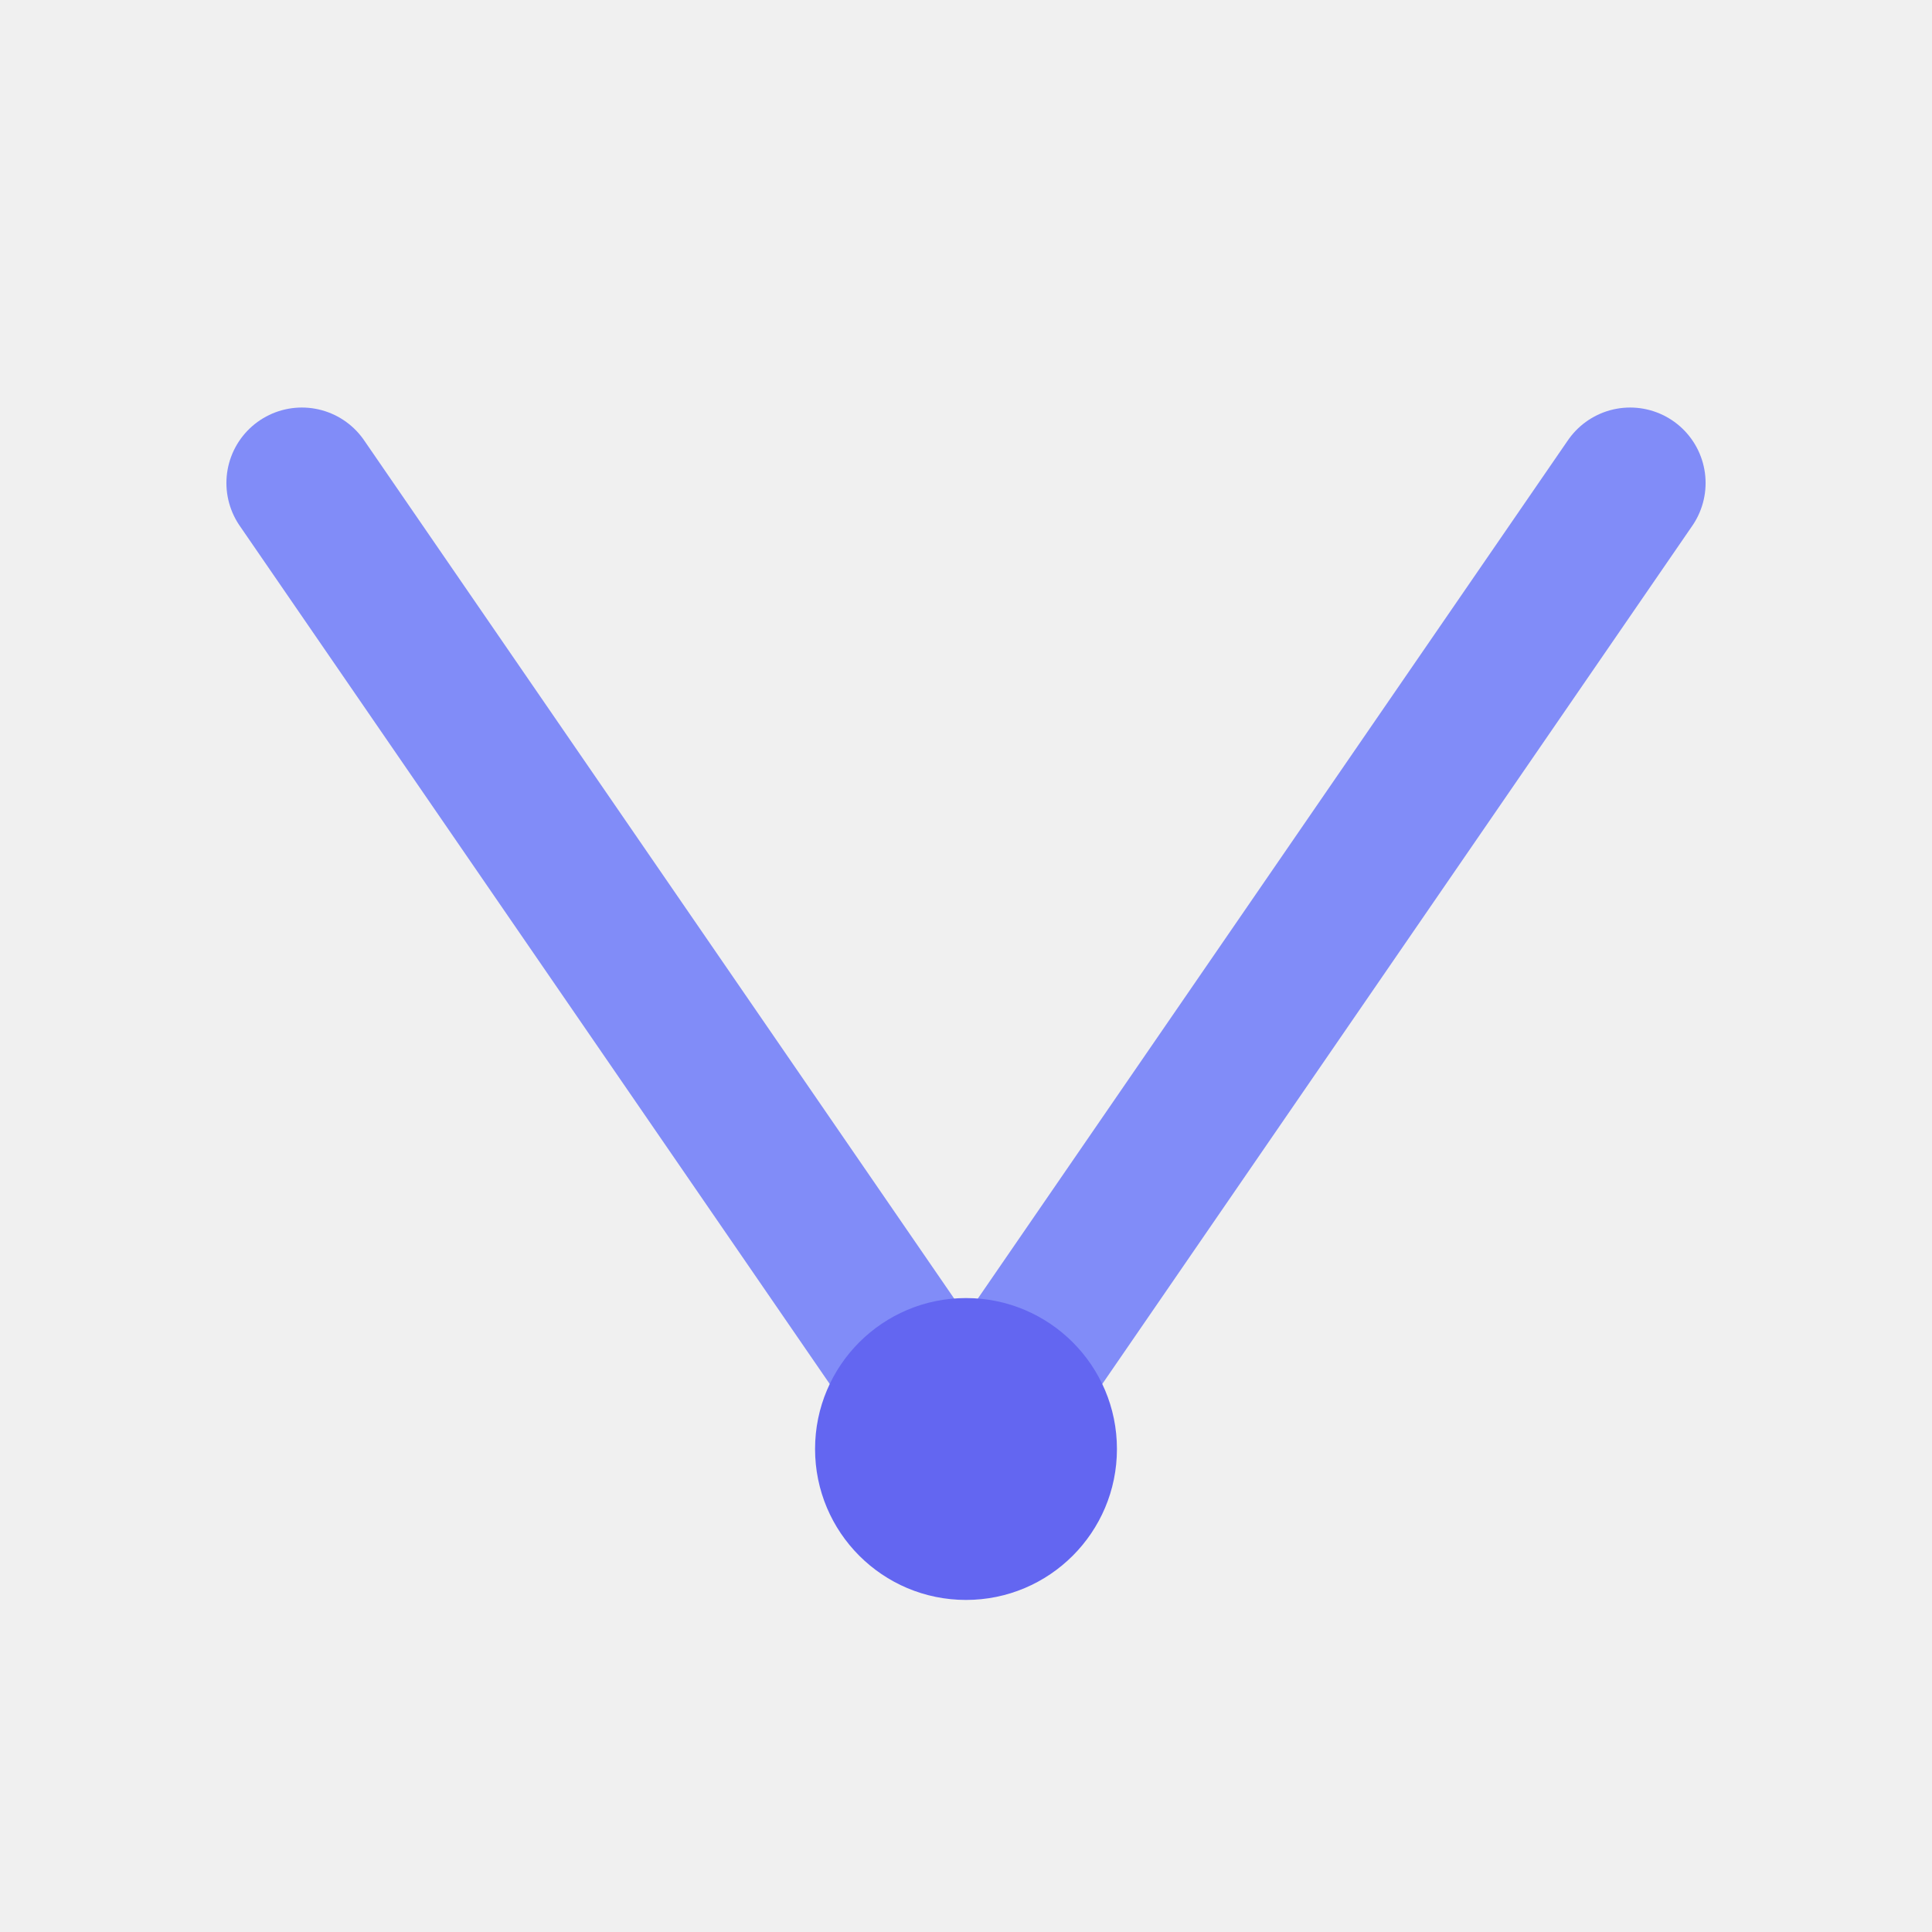
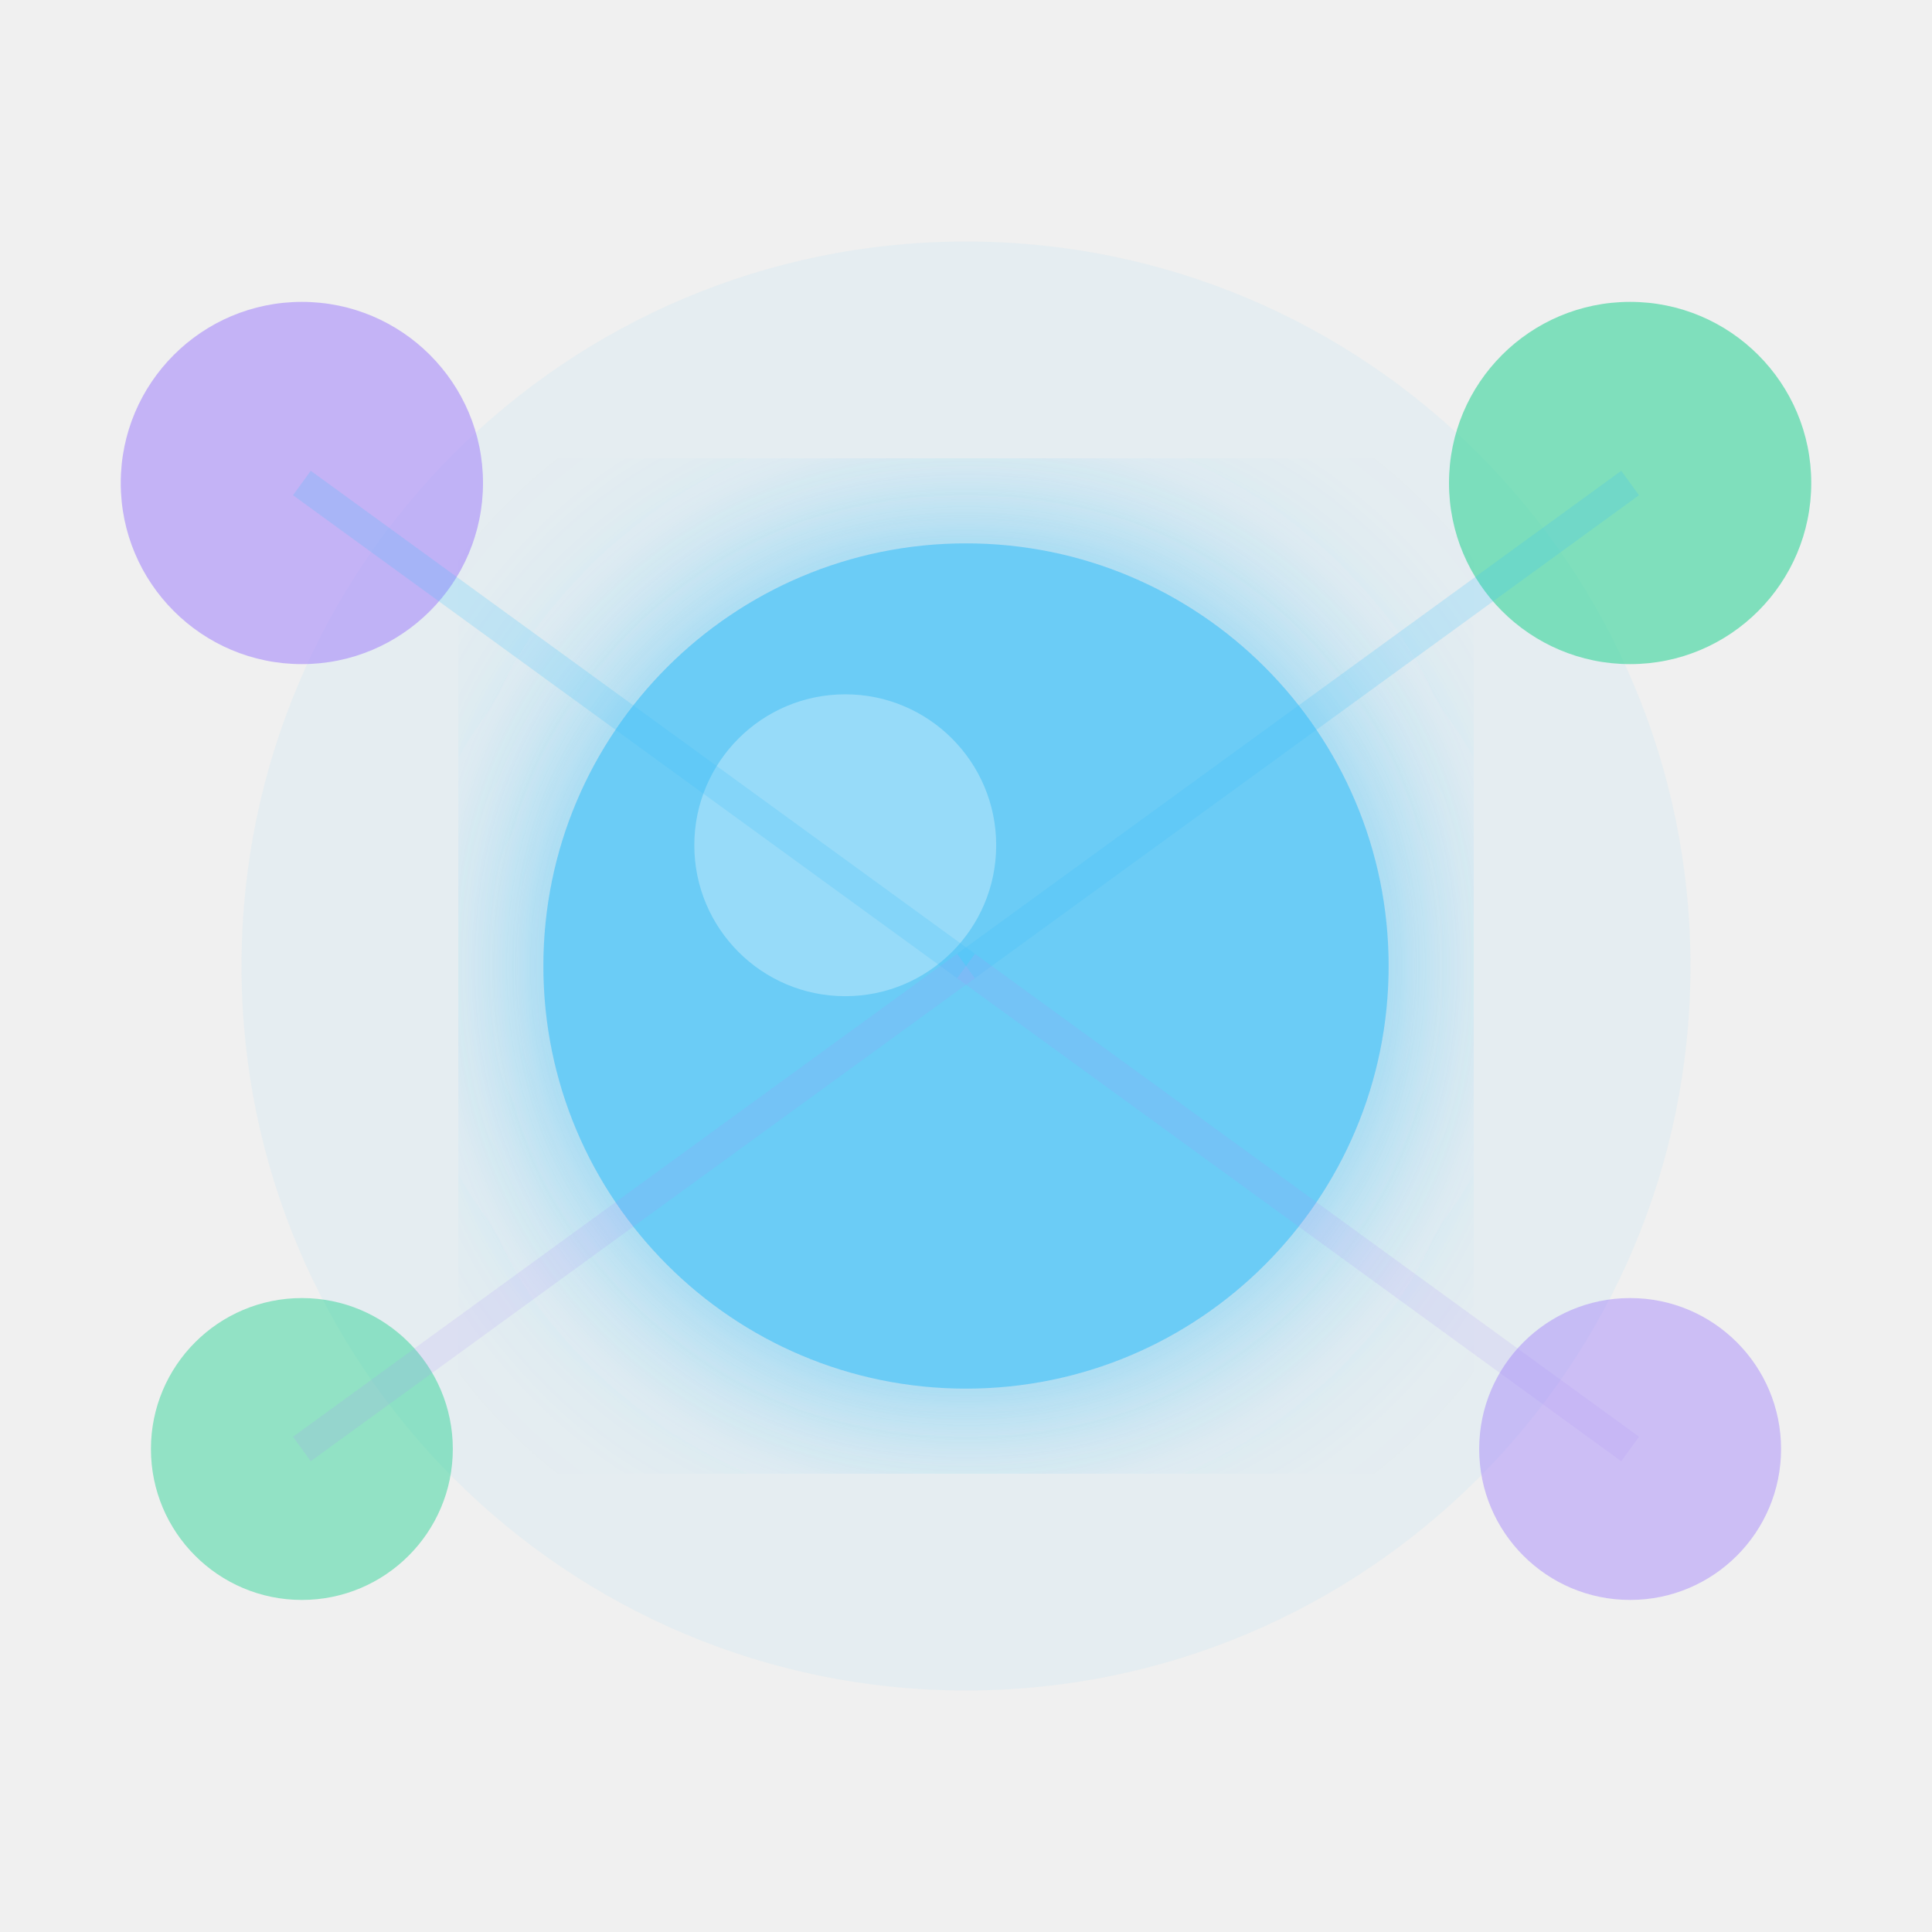
<svg xmlns="http://www.w3.org/2000/svg" width="32" height="32" viewBox="0 0 32 32" fill="none">
-   <path d="M5 8L16 24L27 8" stroke="#818cf8" stroke-width="2.5" stroke-linecap="round" stroke-linejoin="round" />
-   <circle cx="16" cy="24" r="2.5" fill="#6366f1" />
+   <defs>
+     <filter id="glow">
+       <feGaussianBlur stdDeviation="1.5" result="blur" />
+       <feMerge>
+         <feMergeNode in="blur" />
+         <feMergeNode in="SourceGraphic" />
+       </feMerge>
+     </filter>
+   </defs>
+   <circle cx="16" cy="16" r="12" fill="#38BDF8" opacity="0.06" />
+   <circle cx="16" cy="16" r="7" fill="#38BDF8" opacity="0.7" filter="url(#glow)" />
+   <circle cx="14" cy="14" r="2.5" fill="white" opacity="0.3" />
+   <circle cx="5" cy="8" r="3" fill="#A78BFA" opacity="0.6" />
+   <circle cx="27" cy="8" r="3" fill="#34D399" opacity="0.6" />
+   <circle cx="5" cy="24" r="2.5" fill="#34D399" opacity="0.5" />
+   <circle cx="27" cy="24" r="2.5" fill="#A78BFA" opacity="0.5" />
+   <line x1="16" y1="16" x2="5" y2="8" stroke="#38BDF8" stroke-width="0.5" opacity="0.2" />
+   <line x1="16" y1="16" x2="27" y2="8" stroke="#38BDF8" stroke-width="0.5" opacity="0.2" />
+   <line x1="16" y1="16" x2="5" y2="24" stroke="#A78BFA" stroke-width="0.5" opacity="0.15" />
+   <line x1="16" y1="16" x2="27" y2="24" stroke="#A78BFA" stroke-width="0.5" opacity="0.15" />
</svg>
